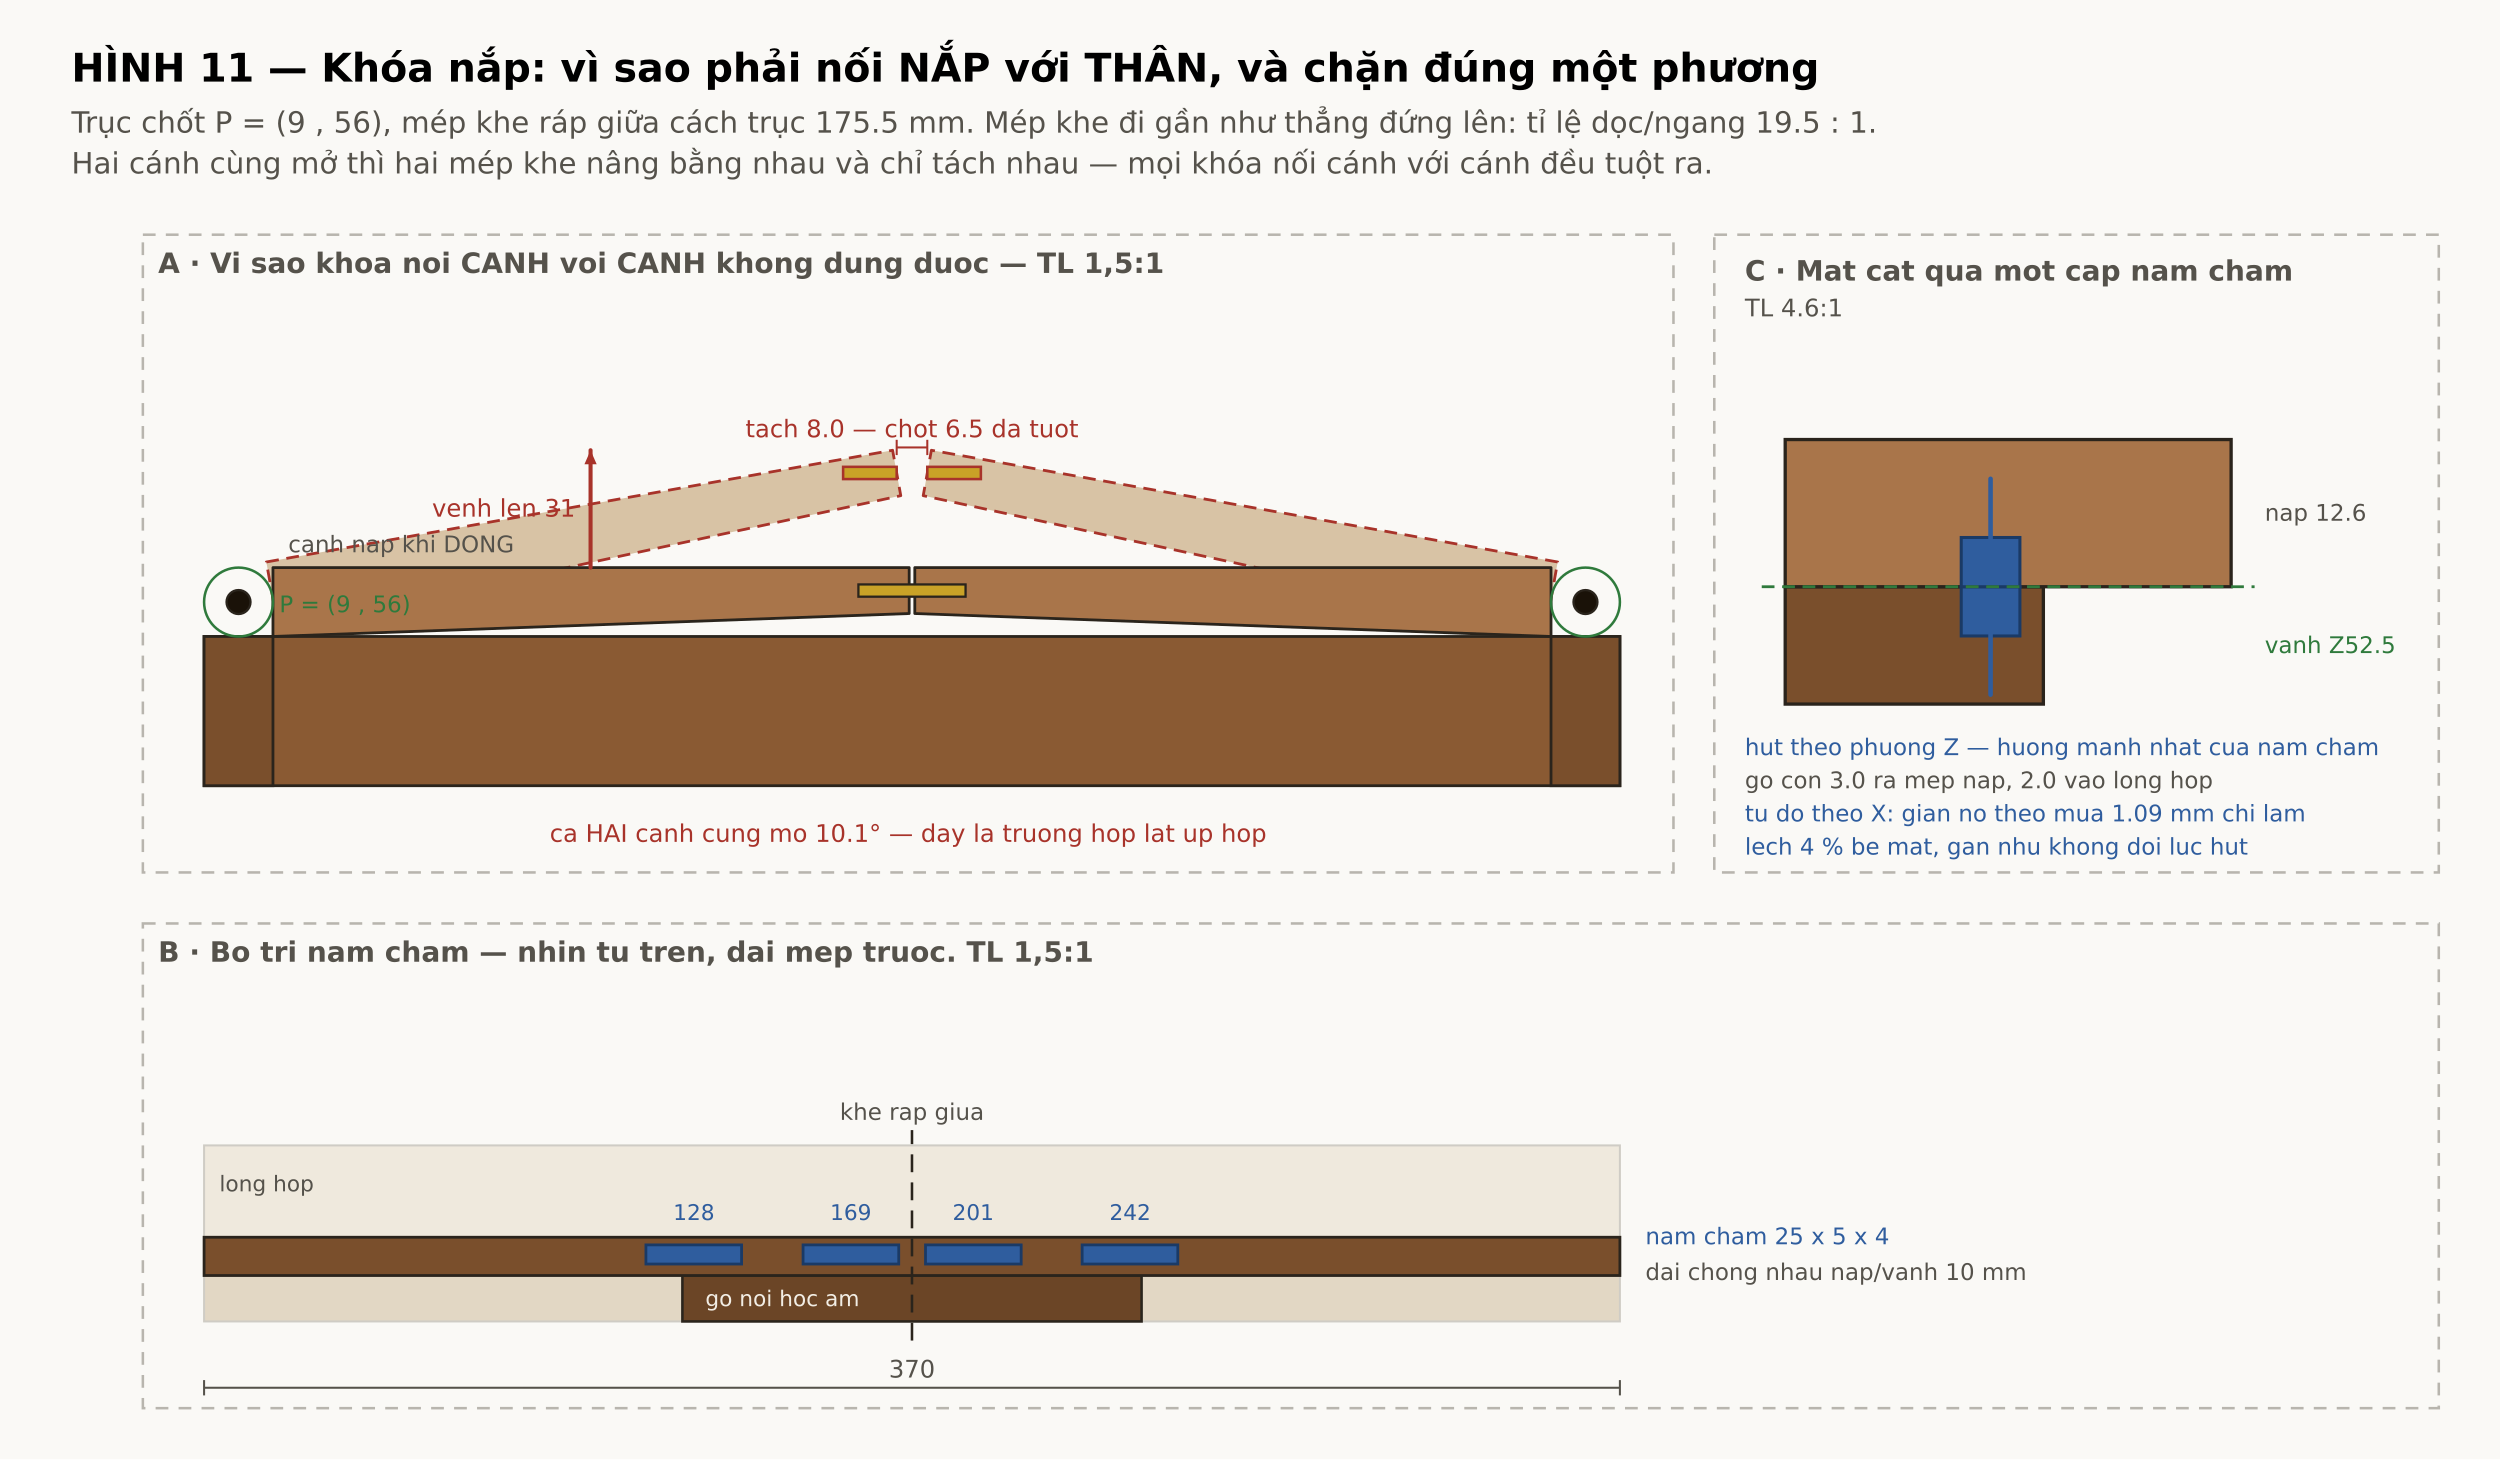
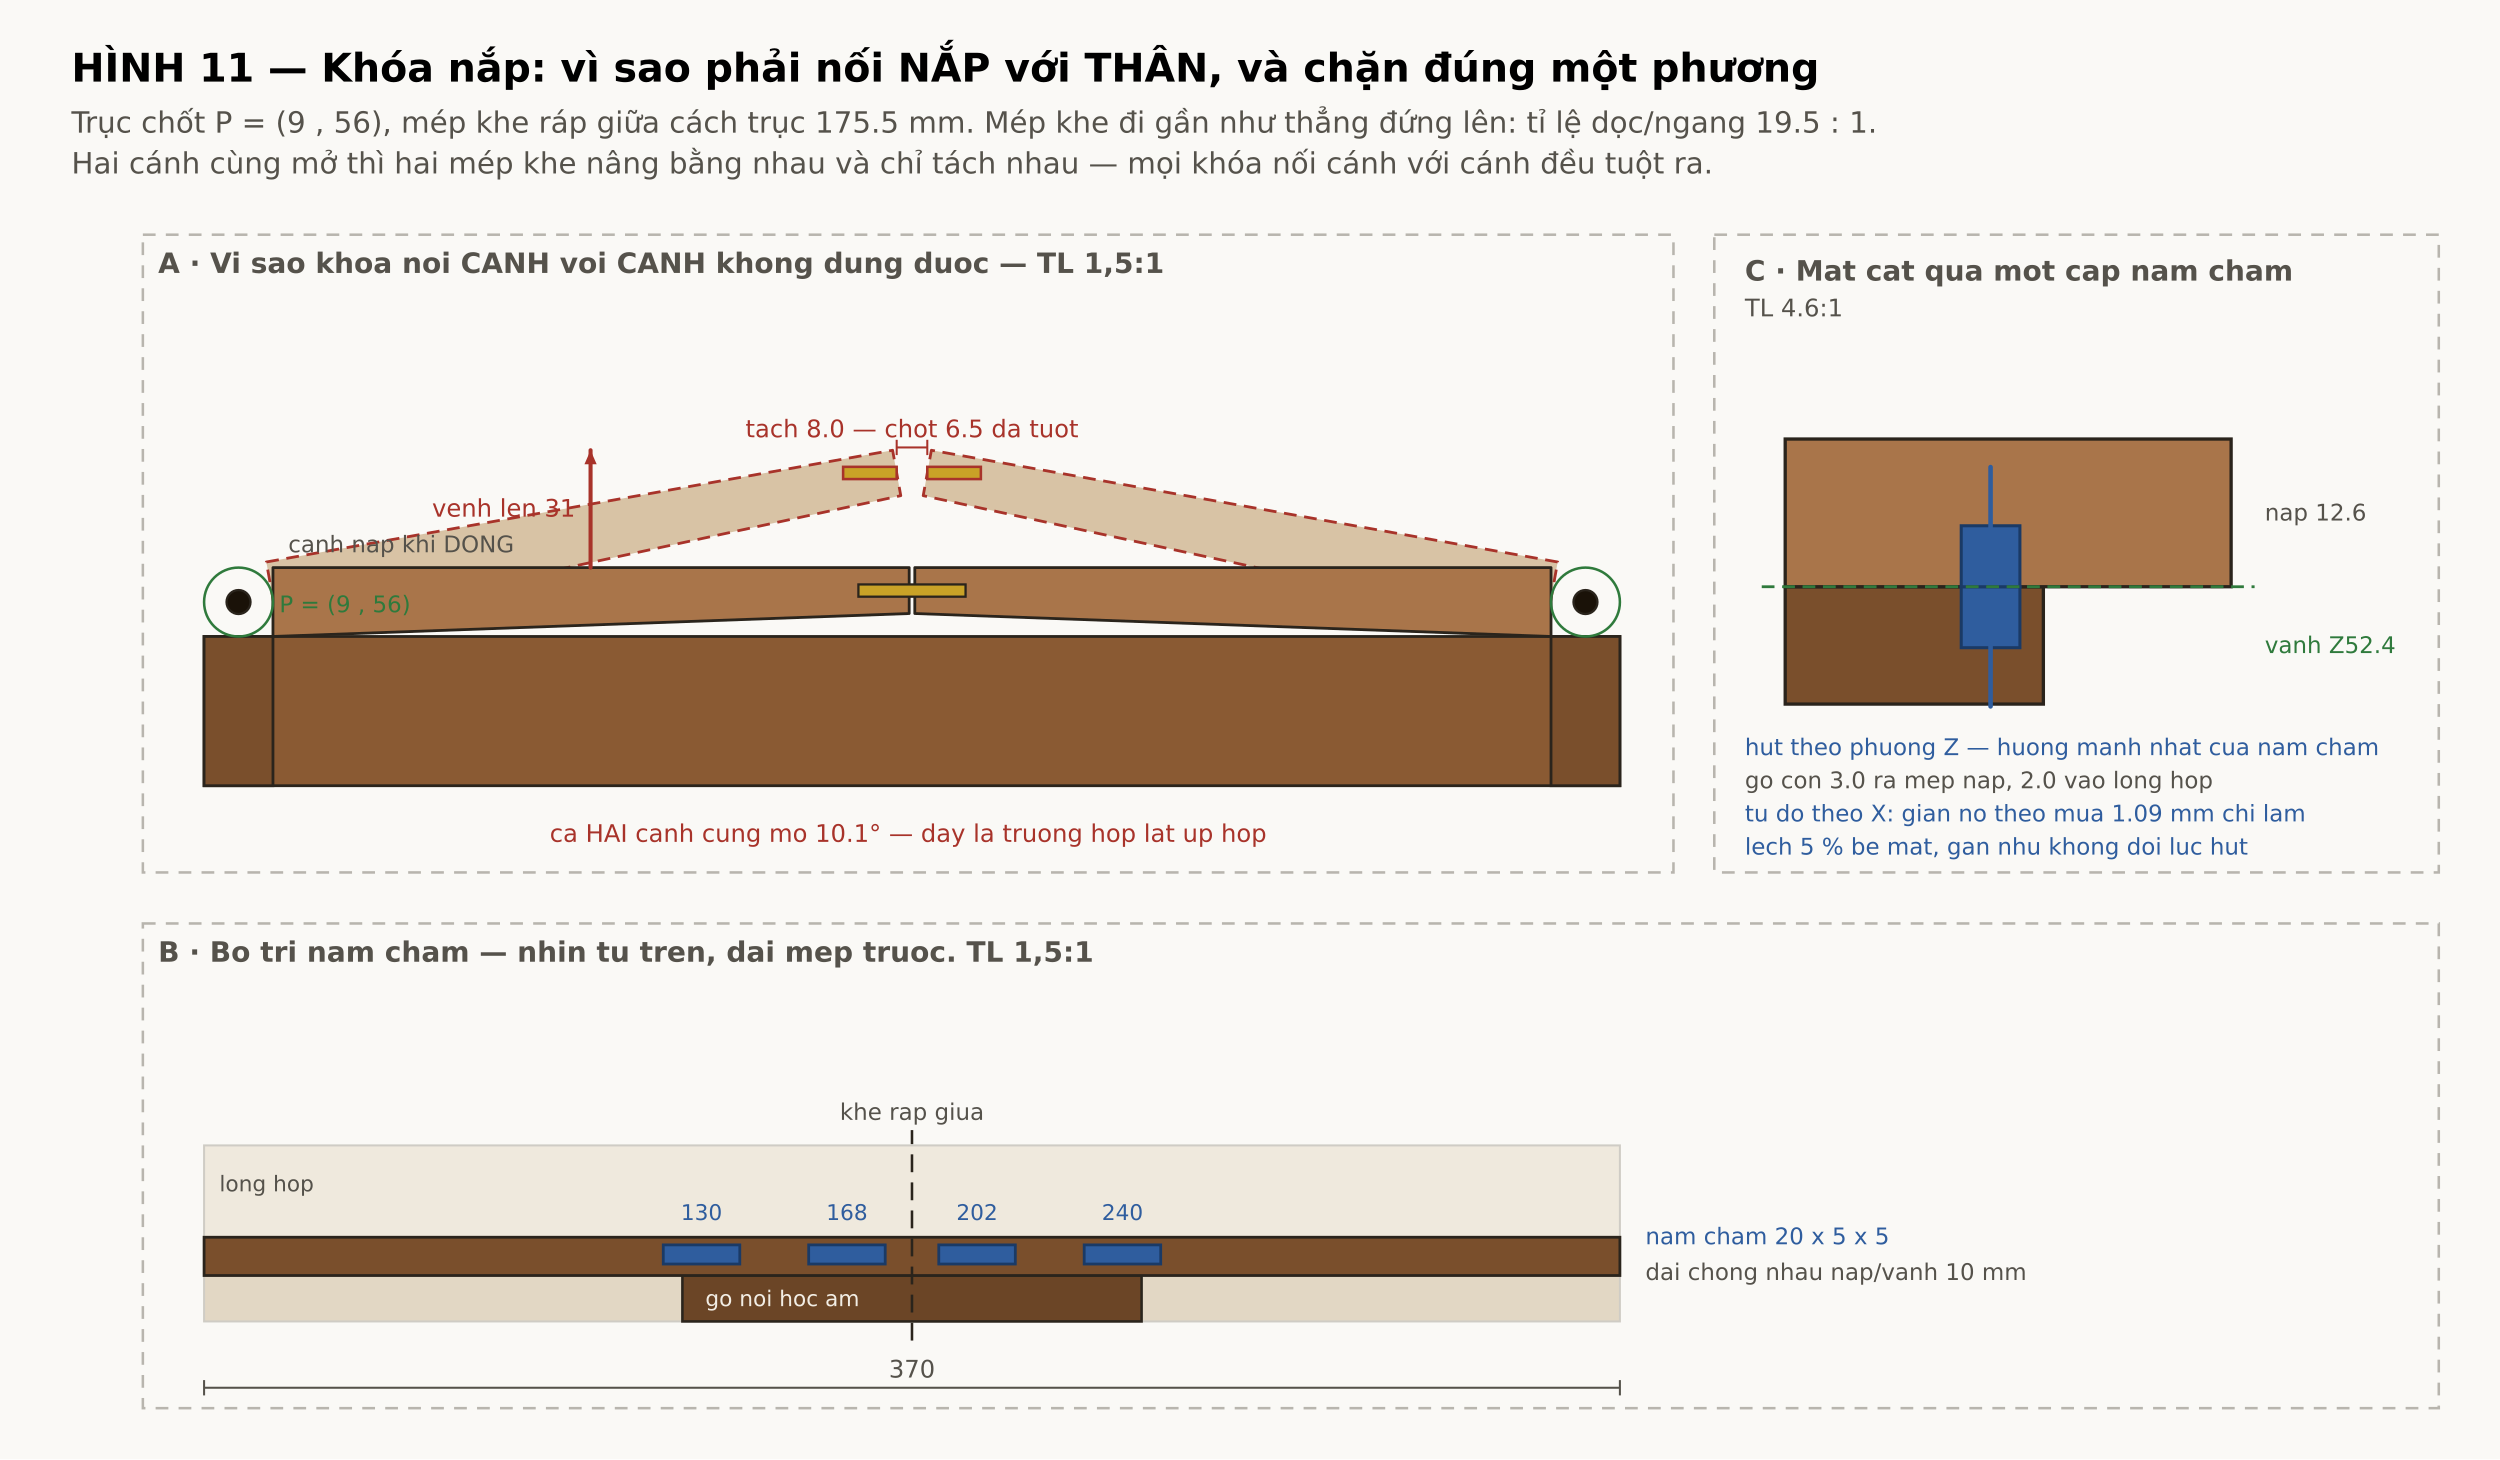
<svg xmlns="http://www.w3.org/2000/svg" width="980" height="572" viewBox="0 0 980 572" font-family="DejaVu Sans" font-size="11.5">
  <rect width="100%" height="100%" fill="#faf9f6" />
  <text x="28" y="32" font-size="15.5" font-weight="bold">HÌNH 11 — Khóa nắp: vì sao phải nối NẮP với THÂN, và chặn đúng một phương</text>
  <text x="28" y="52" fill="#55524b">Trục chốt P = (9 , 56), mép khe ráp giữa cách trục 175.5 mm. Mép khe đi gần như thẳng đứng lên: tỉ lệ dọc/ngang 19.5 : 1.</text>
  <text x="28" y="68" fill="#55524b">Hai cánh cùng mở thì hai mép khe nâng bằng nhau và chỉ tách nhau — mọi khóa nối cánh với cánh đều tuột ra.</text>
  <rect x="56" y="92" width="600" height="250" fill="none" stroke="#b8b5ae" stroke-width="1" stroke-dasharray="5,4" />
  <text x="62" y="107" font-size="11" font-weight="bold" fill="#55524b">A · Vi sao khoa noi CANH voi CANH khong dung duoc  —  TL 1,5:1</text>
  <rect x="80.0" y="249.5" width="555.0" height="58.5" fill="#8a5a33" stroke="#2a241c" stroke-width="1.1" />
  <rect x="80.0" y="249.5" width="27.0" height="58.5" fill="#7a4f2c" stroke="#2a241c" stroke-width="1.1" />
  <rect x="608.0" y="249.5" width="27.0" height="58.5" fill="#7a4f2c" stroke="#2a241c" stroke-width="1.1" />
  <polygon points="109.2,246.9 353.1,194.3 349.9,176.5 104.4,220.3" fill="#d8c3a5" stroke="#a8332a" stroke-width="1.1" stroke-linejoin="round" stroke-dasharray="5,3" />
  <polygon points="605.8,246.9 361.9,194.3 365.1,176.5 610.6,220.3" fill="#d8c3a5" stroke="#a8332a" stroke-width="1.1" stroke-linejoin="round" stroke-dasharray="5,3" />
  <polygon points="107.0,249.5 356.4,240.5 356.4,222.5 107.0,222.5" fill="#a9754a" stroke="#2a241c" stroke-width="1.1" stroke-linejoin="round" />
  <polygon points="608.0,249.5 358.6,240.5 358.6,222.5 608.0,222.5" fill="#a9754a" stroke="#2a241c" stroke-width="1.1" stroke-linejoin="round" />
  <circle cx="93.5" cy="236.0" r="13.5" fill="none" stroke="#2f7a3c" stroke-width="1.0" />
  <circle cx="93.5" cy="236.0" r="4.7" fill="#1a1208" stroke="#2a241c" stroke-width="0.9" />
  <circle cx="621.5" cy="236.0" r="13.5" fill="none" stroke="#2f7a3c" stroke-width="1.0" />
  <circle cx="621.5" cy="236.0" r="4.7" fill="#1a1208" stroke="#2a241c" stroke-width="0.9" />
  <rect x="336.5" y="229.1" width="42.0" height="4.8" fill="#c9a227" stroke="#2a241c" stroke-width="0.9" />
  <rect x="330.5" y="183.0" width="21.0" height="4.8" fill="#c9a227" stroke="#a8332a" stroke-width="1.0" />
  <rect x="363.5" y="183.0" width="21.0" height="4.8" fill="#c9a227" stroke="#a8332a" stroke-width="1.0" />
  <line x1="351.5" y1="175.4" x2="363.5" y2="175.4" stroke="#a8332a" stroke-width="0.8" />
  <line x1="351.5" y1="172.4" x2="351.5" y2="178.4" stroke="#a8332a" stroke-width="0.8" />
  <line x1="363.5" y1="172.4" x2="363.5" y2="178.4" stroke="#a8332a" stroke-width="0.8" />
  <text x="357.5" y="171.4" text-anchor="middle" font-size="9.5" fill="#a8332a">tach 8.0 — chot 6.5 da tuot</text>
  <line x1="231.5" y1="222.5" x2="231.5" y2="176.5" stroke="#a8332a" stroke-width="1.6" stroke-linecap="round" />
  <polygon points="231.5,176.5 233.9,182.0 229.1,182.0" fill="#a8332a" />
  <text x="225.5" y="202.524" font-size="9.5" fill="#a8332a" text-anchor="end">venh len 31</text>
  <text x="356" y="330" font-size="9.5" fill="#a8332a" text-anchor="middle">ca HAI canh cung mo 10.1° — day la truong hop lat up hop</text>
  <text x="113.0" y="216.5" font-size="9" fill="#55524b">canh nap khi DONG</text>
  <text x="109.5" y="240.0" font-size="9" fill="#2f7a3c">P = (9 , 56)</text>
  <rect x="672" y="92" width="284" height="250" fill="none" stroke="#b8b5ae" stroke-width="1" stroke-dasharray="5,4" />
  <text x="678" y="107" font-size="11" font-weight="bold" fill="#55524b" />
  <text x="684" y="110" font-size="11" font-weight="bold" fill="#55524b">C · Mat cat qua mot cap nam cham</text>
  <text x="684" y="124" font-size="9.5" fill="#55524b">TL 4.6:1</text>
  <rect x="699.8" y="230.0" width="101.2" height="46.0" fill="#7a4f2c" stroke="#2a241c" stroke-width="1.3" />
-   <rect x="699.8" y="172.3" width="174.8" height="57.7" fill="#a9754a" stroke="#2a241c" stroke-width="1.3" />
-   <rect x="768.8" y="230.0" width="23.0" height="19.3" fill="#2f5d9e" stroke="#1a3a66" stroke-width="1.2" />
-   <rect x="768.8" y="210.7" width="23.0" height="19.3" fill="#2f5d9e" stroke="#1a3a66" stroke-width="1.2" />
+   <rect x="699.8" y="172.1" width="174.8" height="57.9" fill="#a9754a" stroke="#2a241c" stroke-width="1.3" />
+   <rect x="768.8" y="230.0" width="23.0" height="23.9" fill="#2f5d9e" stroke="#1a3a66" stroke-width="1.2" />
+   <rect x="768.8" y="206.1" width="23.0" height="23.9" fill="#2f5d9e" stroke="#1a3a66" stroke-width="1.2" />
  <path d="M 690.6,230.0 L 883.8,230.0" fill="none" stroke="#2f7a3c" stroke-width="1.1" stroke-dasharray="5,3" />
-   <text x="887.8" y="204.134" font-size="9" fill="#55524b">nap 12.6</text>
-   <text x="887.8" y="256.0" font-size="9" fill="#2f7a3c">vanh Z52.5</text>
-   <line x1="780.3" y1="187.7" x2="780.3" y2="227.7" stroke="#2f5d9e" stroke-width="1.8" stroke-linecap="round" />
+   <text x="887.8" y="204.051" font-size="9" fill="#55524b">nap 12.6</text>
+   <text x="887.8" y="256.0" font-size="9" fill="#2f7a3c">vanh Z52.4</text>
+   <line x1="780.3" y1="183.1" x2="780.3" y2="227.7" stroke="#2f5d9e" stroke-width="1.8" stroke-linecap="round" />
  <polygon points="780.3,227.7 778.3,223.1 782.3,223.1" fill="#2f5d9e" />
-   <line x1="780.3" y1="272.3" x2="780.3" y2="232.3" stroke="#2f5d9e" stroke-width="1.8" stroke-linecap="round" />
+   <line x1="780.3" y1="276.9" x2="780.3" y2="232.3" stroke="#2f5d9e" stroke-width="1.8" stroke-linecap="round" />
  <polygon points="780.3,232.3 782.3,236.9 778.3,236.9" fill="#2f5d9e" />
  <text x="684" y="296" font-size="9" fill="#2f5d9e">hut theo phuong Z — huong manh nhat cua nam cham</text>
  <text x="684" y="309" font-size="9" fill="#55524b">go con 3.0 ra mep nap, 2.0 vao long hop</text>
  <text x="684" y="322" font-size="9" fill="#2f5d9e">tu do theo X: gian no theo mua 1.09 mm chi lam</text>
-   <text x="684" y="335" font-size="9" fill="#2f5d9e">lech 4 % be mat, gan nhu khong doi luc hut</text>
+   <text x="684" y="335" font-size="9" fill="#2f5d9e">lech 5 % be mat, gan nhu khong doi luc hut</text>
  <rect x="56" y="362" width="900" height="190" fill="none" stroke="#b8b5ae" stroke-width="1" stroke-dasharray="5,4" />
  <text x="62" y="377" font-size="11" font-weight="bold" fill="#55524b">B · Bo tri nam cham — nhin tu tren, dai mep truoc.  TL 1,5:1</text>
  <rect x="80.0" y="449.0" width="555.0" height="51.0" fill="#efe9dd" stroke="#cfccc5" stroke-width="0.8" />
  <rect x="80.0" y="500.0" width="555.0" height="18.0" fill="#e2d7c4" stroke="#cfccc5" stroke-width="0.8" />
  <rect x="267.5" y="500.0" width="180.0" height="18.0" fill="#6b4526" stroke="#2a241c" stroke-width="1.0" />
  <rect x="80.0" y="485.0" width="555.0" height="15.0" fill="#7a4f2c" stroke="#2a241c" stroke-width="1.1" />
  <path d="M 357.5,525.5 L 357.5,443.0" fill="none" stroke="#2a241c" stroke-width="1.0" stroke-dasharray="7,4" />
  <text x="357.5" y="439.0" font-size="9" fill="#55524b" text-anchor="middle">khe rap giua</text>
-   <rect x="253.2" y="488.0" width="37.5" height="7.5" fill="#2f5d9e" stroke="#1a3a66" stroke-width="1.1" />
-   <text x="272.0" y="478.25" font-size="8.5" fill="#2f5d9e" text-anchor="middle">128</text>
-   <rect x="314.8" y="488.0" width="37.5" height="7.5" fill="#2f5d9e" stroke="#1a3a66" stroke-width="1.1" />
-   <text x="333.5" y="478.25" font-size="8.5" fill="#2f5d9e" text-anchor="middle">169</text>
-   <rect x="424.2" y="488.0" width="37.5" height="7.5" fill="#2f5d9e" stroke="#1a3a66" stroke-width="1.1" />
-   <text x="443.0" y="478.25" font-size="8.5" fill="#2f5d9e" text-anchor="middle">242</text>
-   <rect x="362.8" y="488.0" width="37.5" height="7.5" fill="#2f5d9e" stroke="#1a3a66" stroke-width="1.1" />
-   <text x="381.5" y="478.25" font-size="8.5" fill="#2f5d9e" text-anchor="middle">201</text>
+   <rect x="260.0" y="488.0" width="30.0" height="7.5" fill="#2f5d9e" stroke="#1a3a66" stroke-width="1.1" />
+   <text x="275.0" y="478.25" font-size="8.5" fill="#2f5d9e" text-anchor="middle">130</text>
+   <rect x="317.0" y="488.0" width="30.0" height="7.5" fill="#2f5d9e" stroke="#1a3a66" stroke-width="1.1" />
+   <text x="332.0" y="478.25" font-size="8.5" fill="#2f5d9e" text-anchor="middle">168</text>
+   <rect x="425.0" y="488.0" width="30.0" height="7.5" fill="#2f5d9e" stroke="#1a3a66" stroke-width="1.1" />
+   <text x="440.0" y="478.25" font-size="8.5" fill="#2f5d9e" text-anchor="middle">240</text>
+   <rect x="368.0" y="488.0" width="30.0" height="7.5" fill="#2f5d9e" stroke="#1a3a66" stroke-width="1.1" />
+   <text x="383.0" y="478.25" font-size="8.5" fill="#2f5d9e" text-anchor="middle">202</text>
  <line x1="80.0" y1="544.0" x2="635.0" y2="544.0" stroke="#55524b" stroke-width="0.8" />
  <line x1="80.0" y1="541.0" x2="80.0" y2="547.0" stroke="#55524b" stroke-width="0.8" />
  <line x1="635.0" y1="541.0" x2="635.0" y2="547.0" stroke="#55524b" stroke-width="0.8" />
  <text x="357.5" y="540.0" text-anchor="middle" font-size="9.5" fill="#55524b">370</text>
-   <text x="645.0" y="487.75" font-size="9" fill="#2f5d9e">nam cham 25 x 5 x 4</text>
+   <text x="645.0" y="487.75" font-size="9" fill="#2f5d9e">nam cham 20 x 5 x 5</text>
  <text x="645.0" y="501.75" font-size="9" fill="#55524b">dai chong nhau nap/vanh 10 mm</text>
  <text x="276.5" y="512.0" font-size="8.5" fill="#f2ede4">go noi hoc am</text>
  <text x="86.0" y="467.0" font-size="8.5" fill="#55524b">long hop</text>
</svg>
